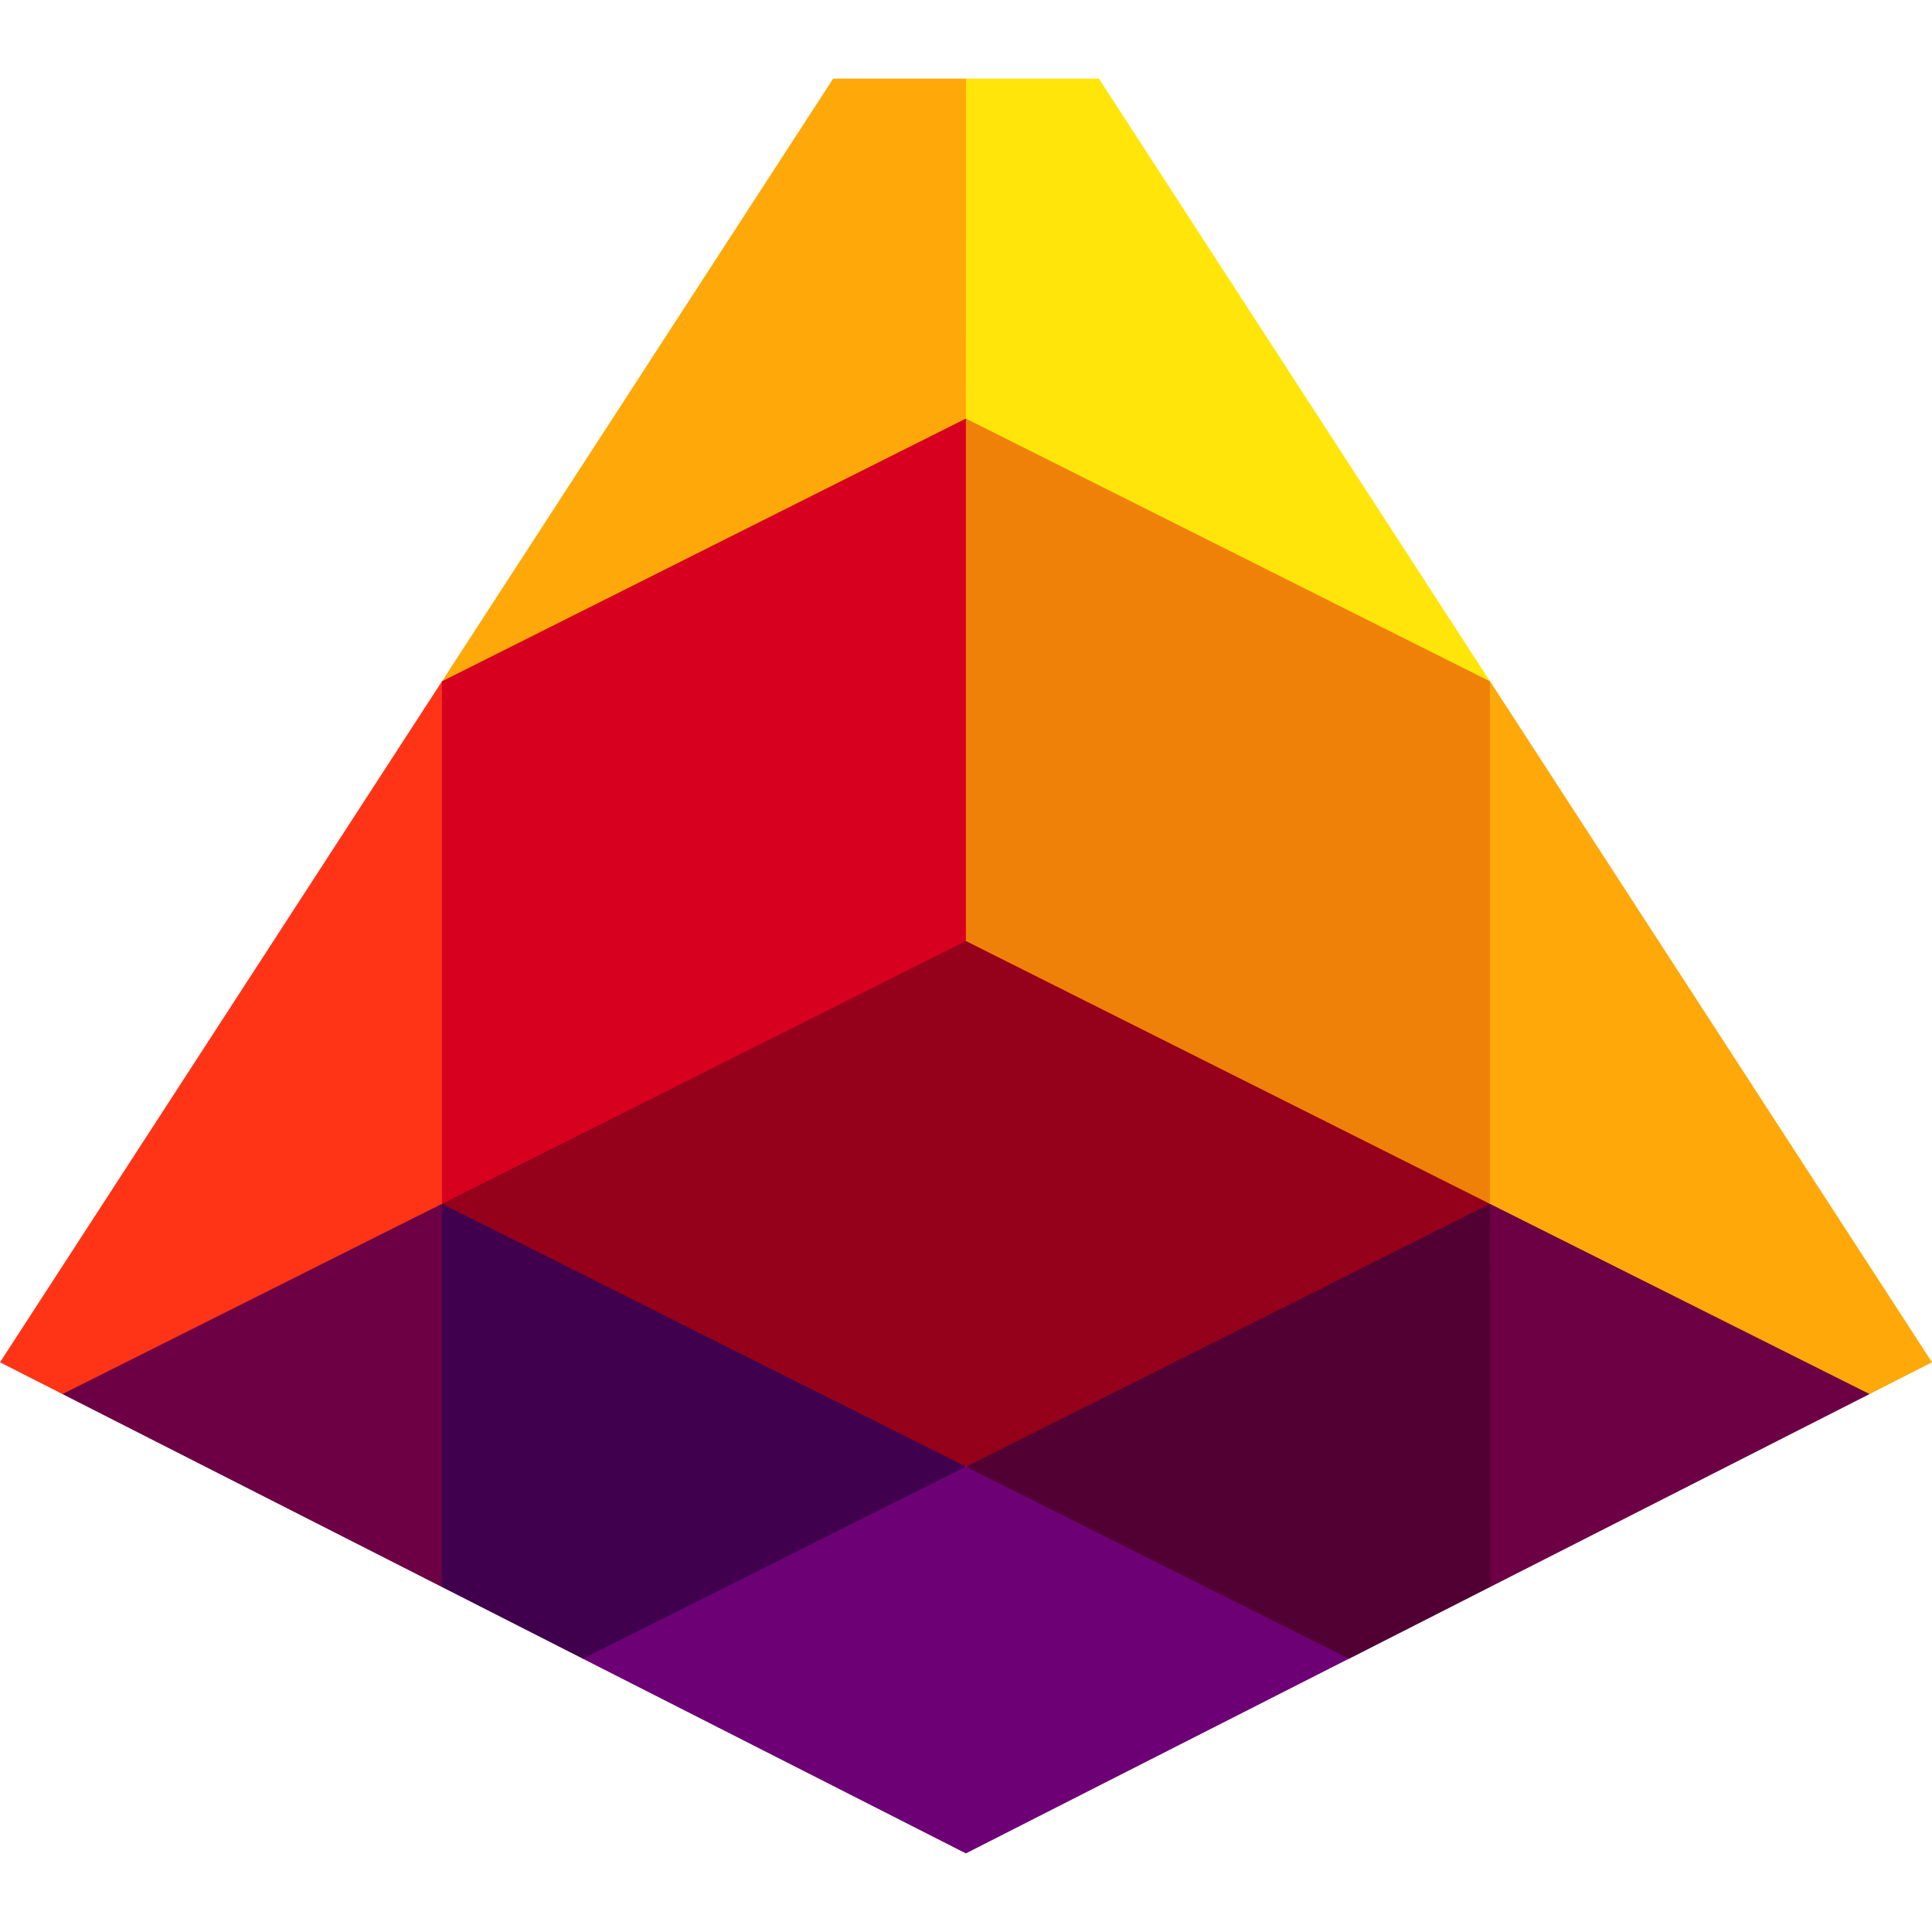
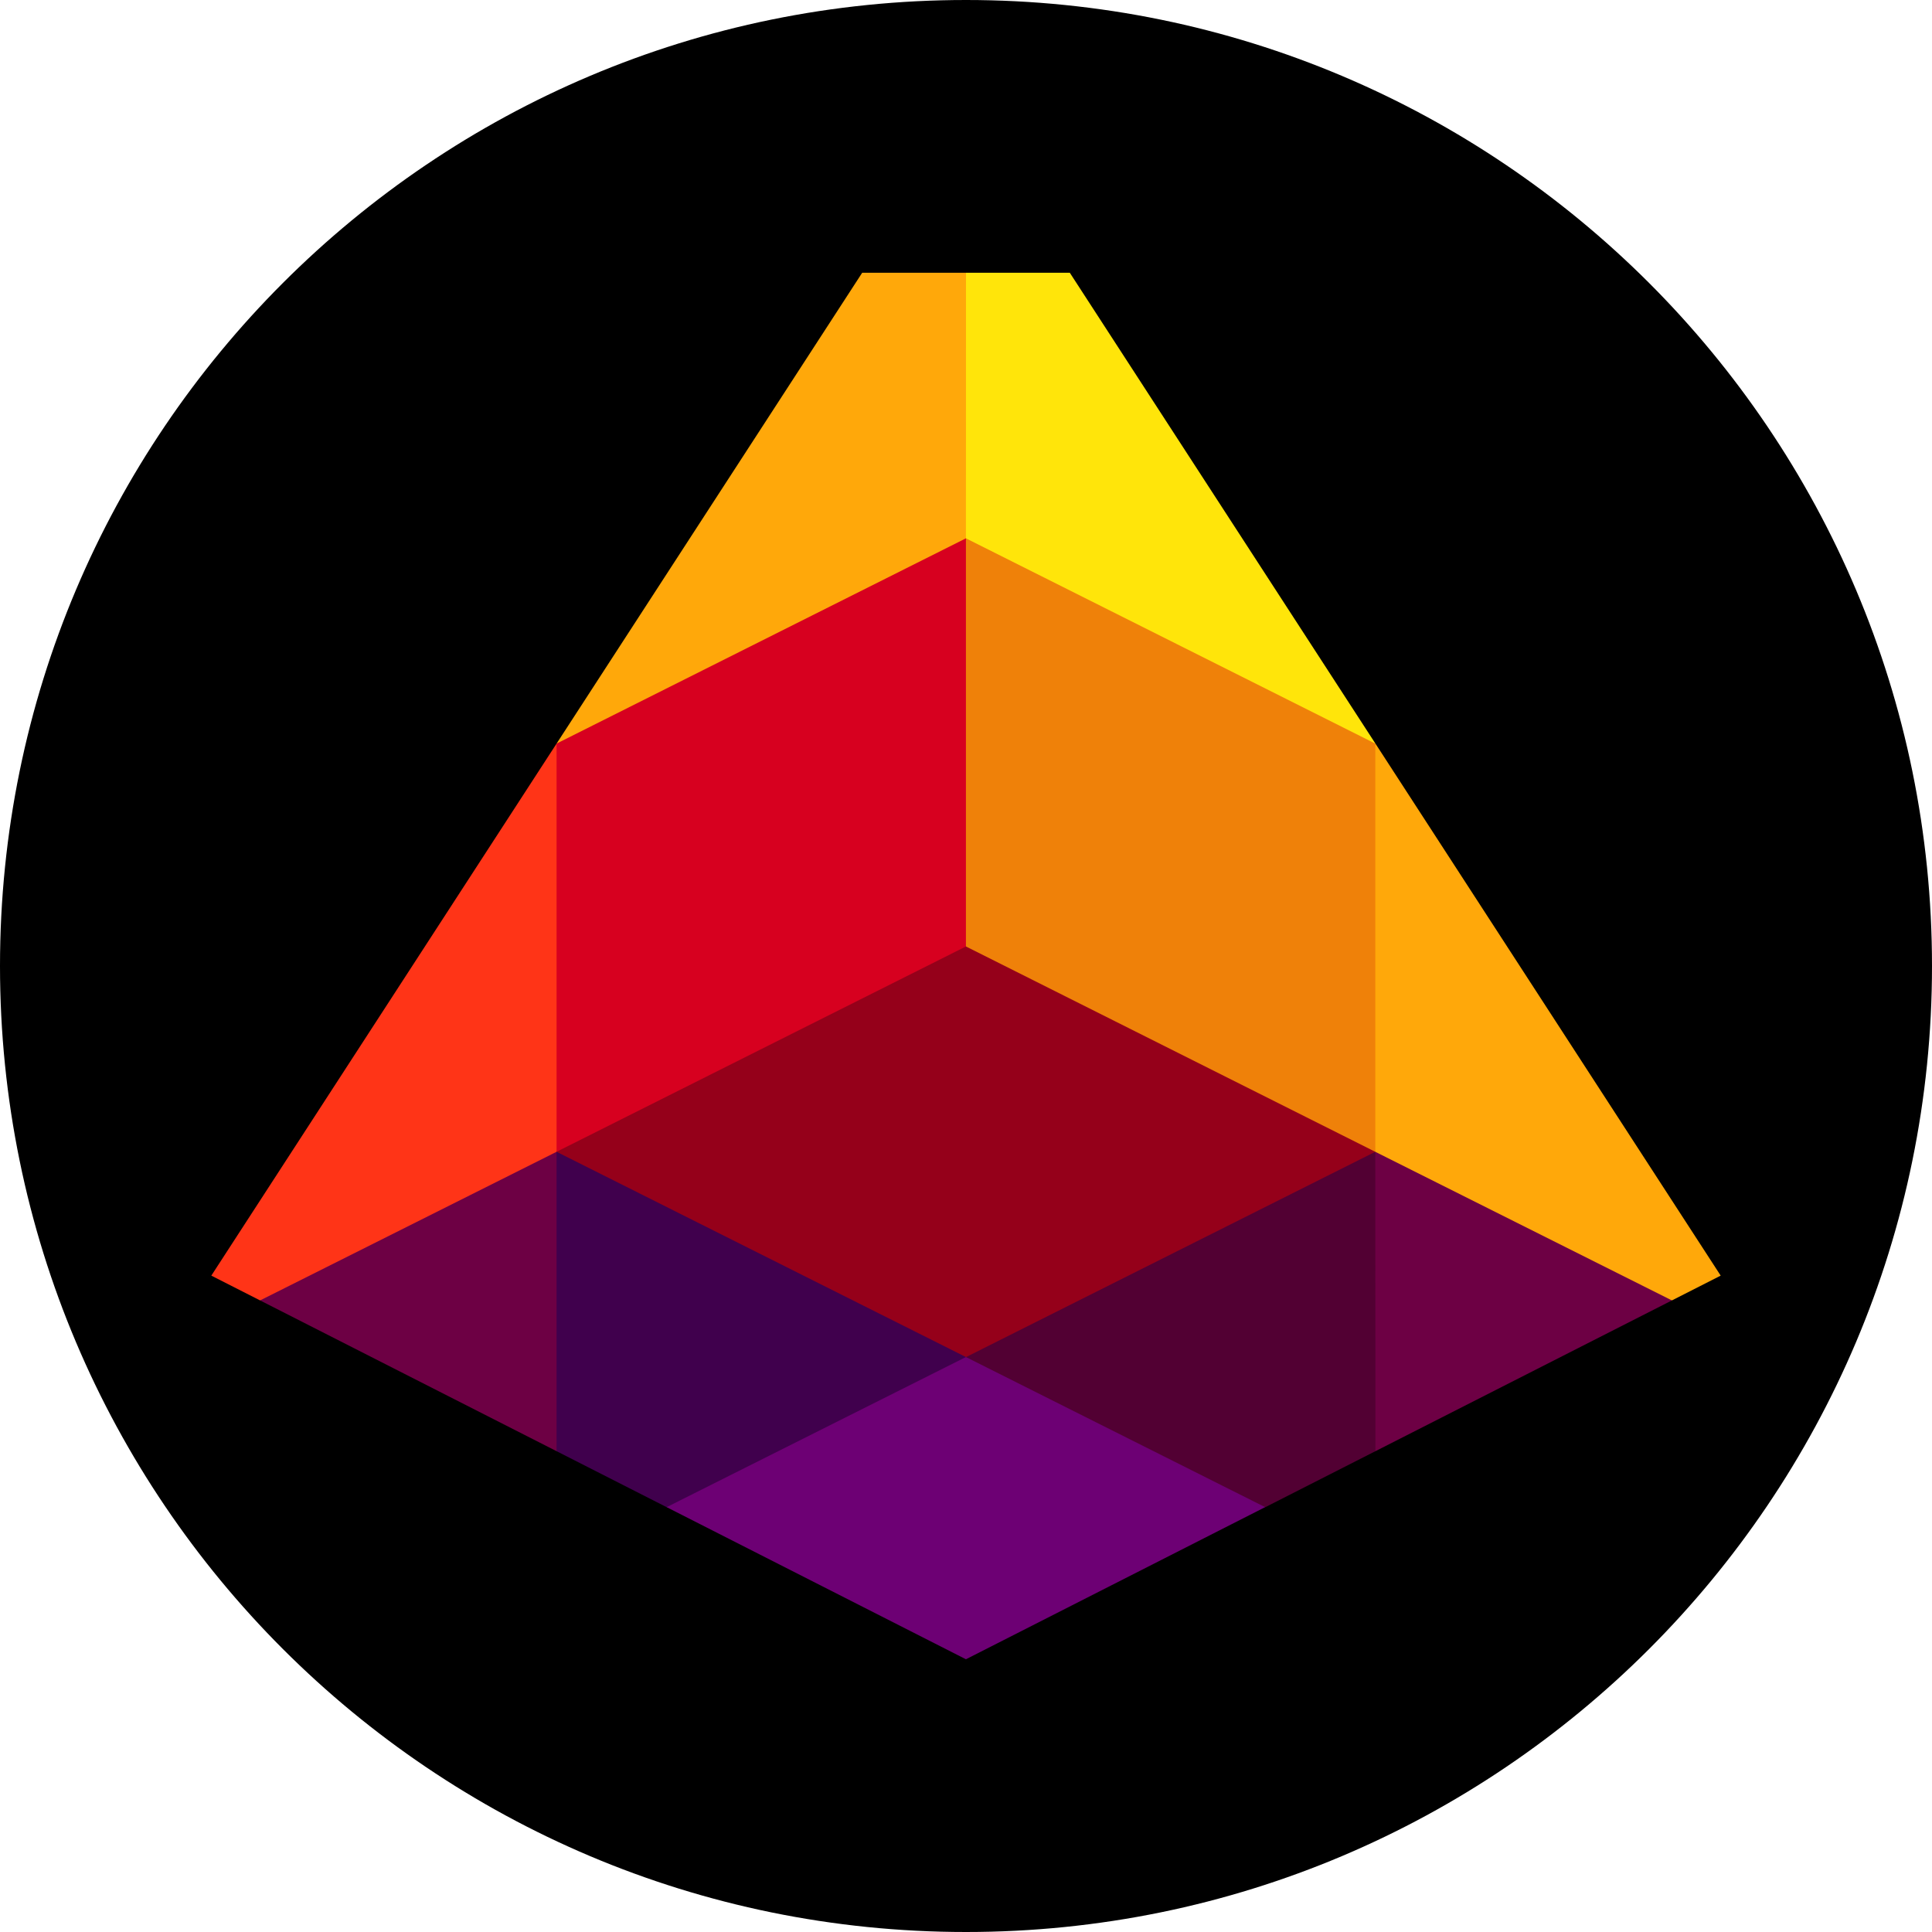
- <svg xmlns="http://www.w3.org/2000/svg" width="32" height="32" viewBox="0 0 32 32" fill="none">
-   <path d="M24.357 19.417L16.319 15.385L15.998 15.586L15.755 15.348L7.64 19.417L7.32 19.939L7.515 20.398L15.278 24.291H15.998H16.718L24.48 20.398L24.677 19.939L24.357 19.417Z" fill="#95001A" />
-   <path d="M7.32 19.939L15.998 24.291V24.652L10.375 27.473H9.653L7.32 26.286L7 25.804V20.46L7.32 19.939Z" fill="#40004D" />
-   <path d="M24.677 19.939L16.002 24.291V24.652L21.625 27.473H22.347L24.68 26.286L25 25.804V20.46L24.677 19.939Z" fill="#520033" />
-   <path d="M24.68 11.285L24.36 11.487V19.417L24.677 19.939L25 20.46L30.246 23.09H30.966L32 22.564L24.68 11.285Z" fill="#FFA80A" />
-   <path d="M7.32 11.285L7.64 11.487V19.417L7.32 19.939L7 20.46L1.754 23.09H1.034L0 22.564L7.32 11.285Z" fill="#FF3417" />
-   <path d="M7.32 26.286L1.034 23.09L7.32 19.939V26.286Z" fill="#6D0044" />
-   <path d="M15.998 30.698L22.342 27.473L15.998 24.291L9.653 27.473L15.998 30.698Z" fill="#6D0074" />
-   <path d="M24.68 26.286L30.966 23.09L24.677 19.939L24.68 26.286Z" fill="#6D0044" />
-   <path d="M16 1.302H13.8L7.32 11.285L7.64 11.487L15.998 7.294V6.933L16.319 6.708L16.32 1.584L16 1.302Z" fill="#FFA80A" />
-   <path d="M15.998 6.933L7.32 11.285V19.939L15.998 15.586L16.319 15.385V7.454L15.998 6.933Z" fill="#D7001F" />
-   <path d="M16 1.302H18.201L24.68 11.285L24.36 11.487L16.319 7.454L15.998 6.933L16 1.302Z" fill="#FFE50A" />
-   <path d="M24.677 19.939L15.998 15.586V6.933L24.677 11.285V19.939Z" fill="#EF8109" />
+ <svg xmlns="http://www.w3.org/2000/svg" width="256" height="256" viewBox="0 0 256 256" fill="none">
+   <circle cx="128" cy="128" r="128" fill="black" />
+   <path d="M180.231 149.355L129.991 124.159L127.99 125.412L126.467 123.923L75.75 149.355L73.749 152.619L74.969 155.488L123.491 179.816H127.99H132.49L181.001 155.488L182.231 152.619L180.231 149.355Z" fill="#95001A" />
+   <path d="M73.749 152.619L127.99 179.816V182.074L92.841 199.707H88.332L73.749 192.29L71.748 189.273V155.873L73.749 152.619Z" fill="#40004D" />
+   <path d="M182.231 152.619L128.01 179.816V182.074L163.159 199.707H167.668L182.25 192.29L184.252 189.273V155.873L182.231 152.619Z" fill="#520033" />
+   <path d="M182.251 98.529L180.25 99.792V149.354L182.231 152.619L184.252 155.872L217.039 172.311H221.538L228 169.027L182.251 98.529Z" fill="#FFA80A" />
+   <path d="M73.749 98.529L75.75 99.792V149.354L73.749 152.619L71.748 155.872L38.961 172.311H34.462L28 169.027L73.749 98.529Z" fill="#FF3417" />
+   <path d="M73.749 192.29L34.462 172.312L73.749 152.619V192.29Z" fill="#6D0044" />
+   <path d="M127.99 219.862L167.639 199.705L127.99 179.815L88.332 199.705L127.99 219.862Z" fill="#6D0074" />
+   <path d="M182.251 192.29L221.538 172.312L182.231 152.619L182.251 192.29Z" fill="#6D0044" />
+   <path d="M128 36.138H114.247L73.749 98.53L75.75 99.792L127.99 73.591V71.332L129.991 69.922L130.001 37.903L128 36.138Z" fill="#FFA80A" />
+   <path d="M127.99 71.332L73.749 98.529V152.618L127.99 125.411L129.991 124.159V74.586L127.99 71.332Z" fill="#D7001F" />
+   <path d="M128 36.138H141.753L182.251 98.53L180.25 99.792L129.991 74.587L127.99 71.332L128 36.138Z" fill="#FFE50A" />
+   <path d="M182.231 152.618L127.99 125.411V71.332L182.231 98.529V152.618Z" fill="#EF8109" />
</svg>
